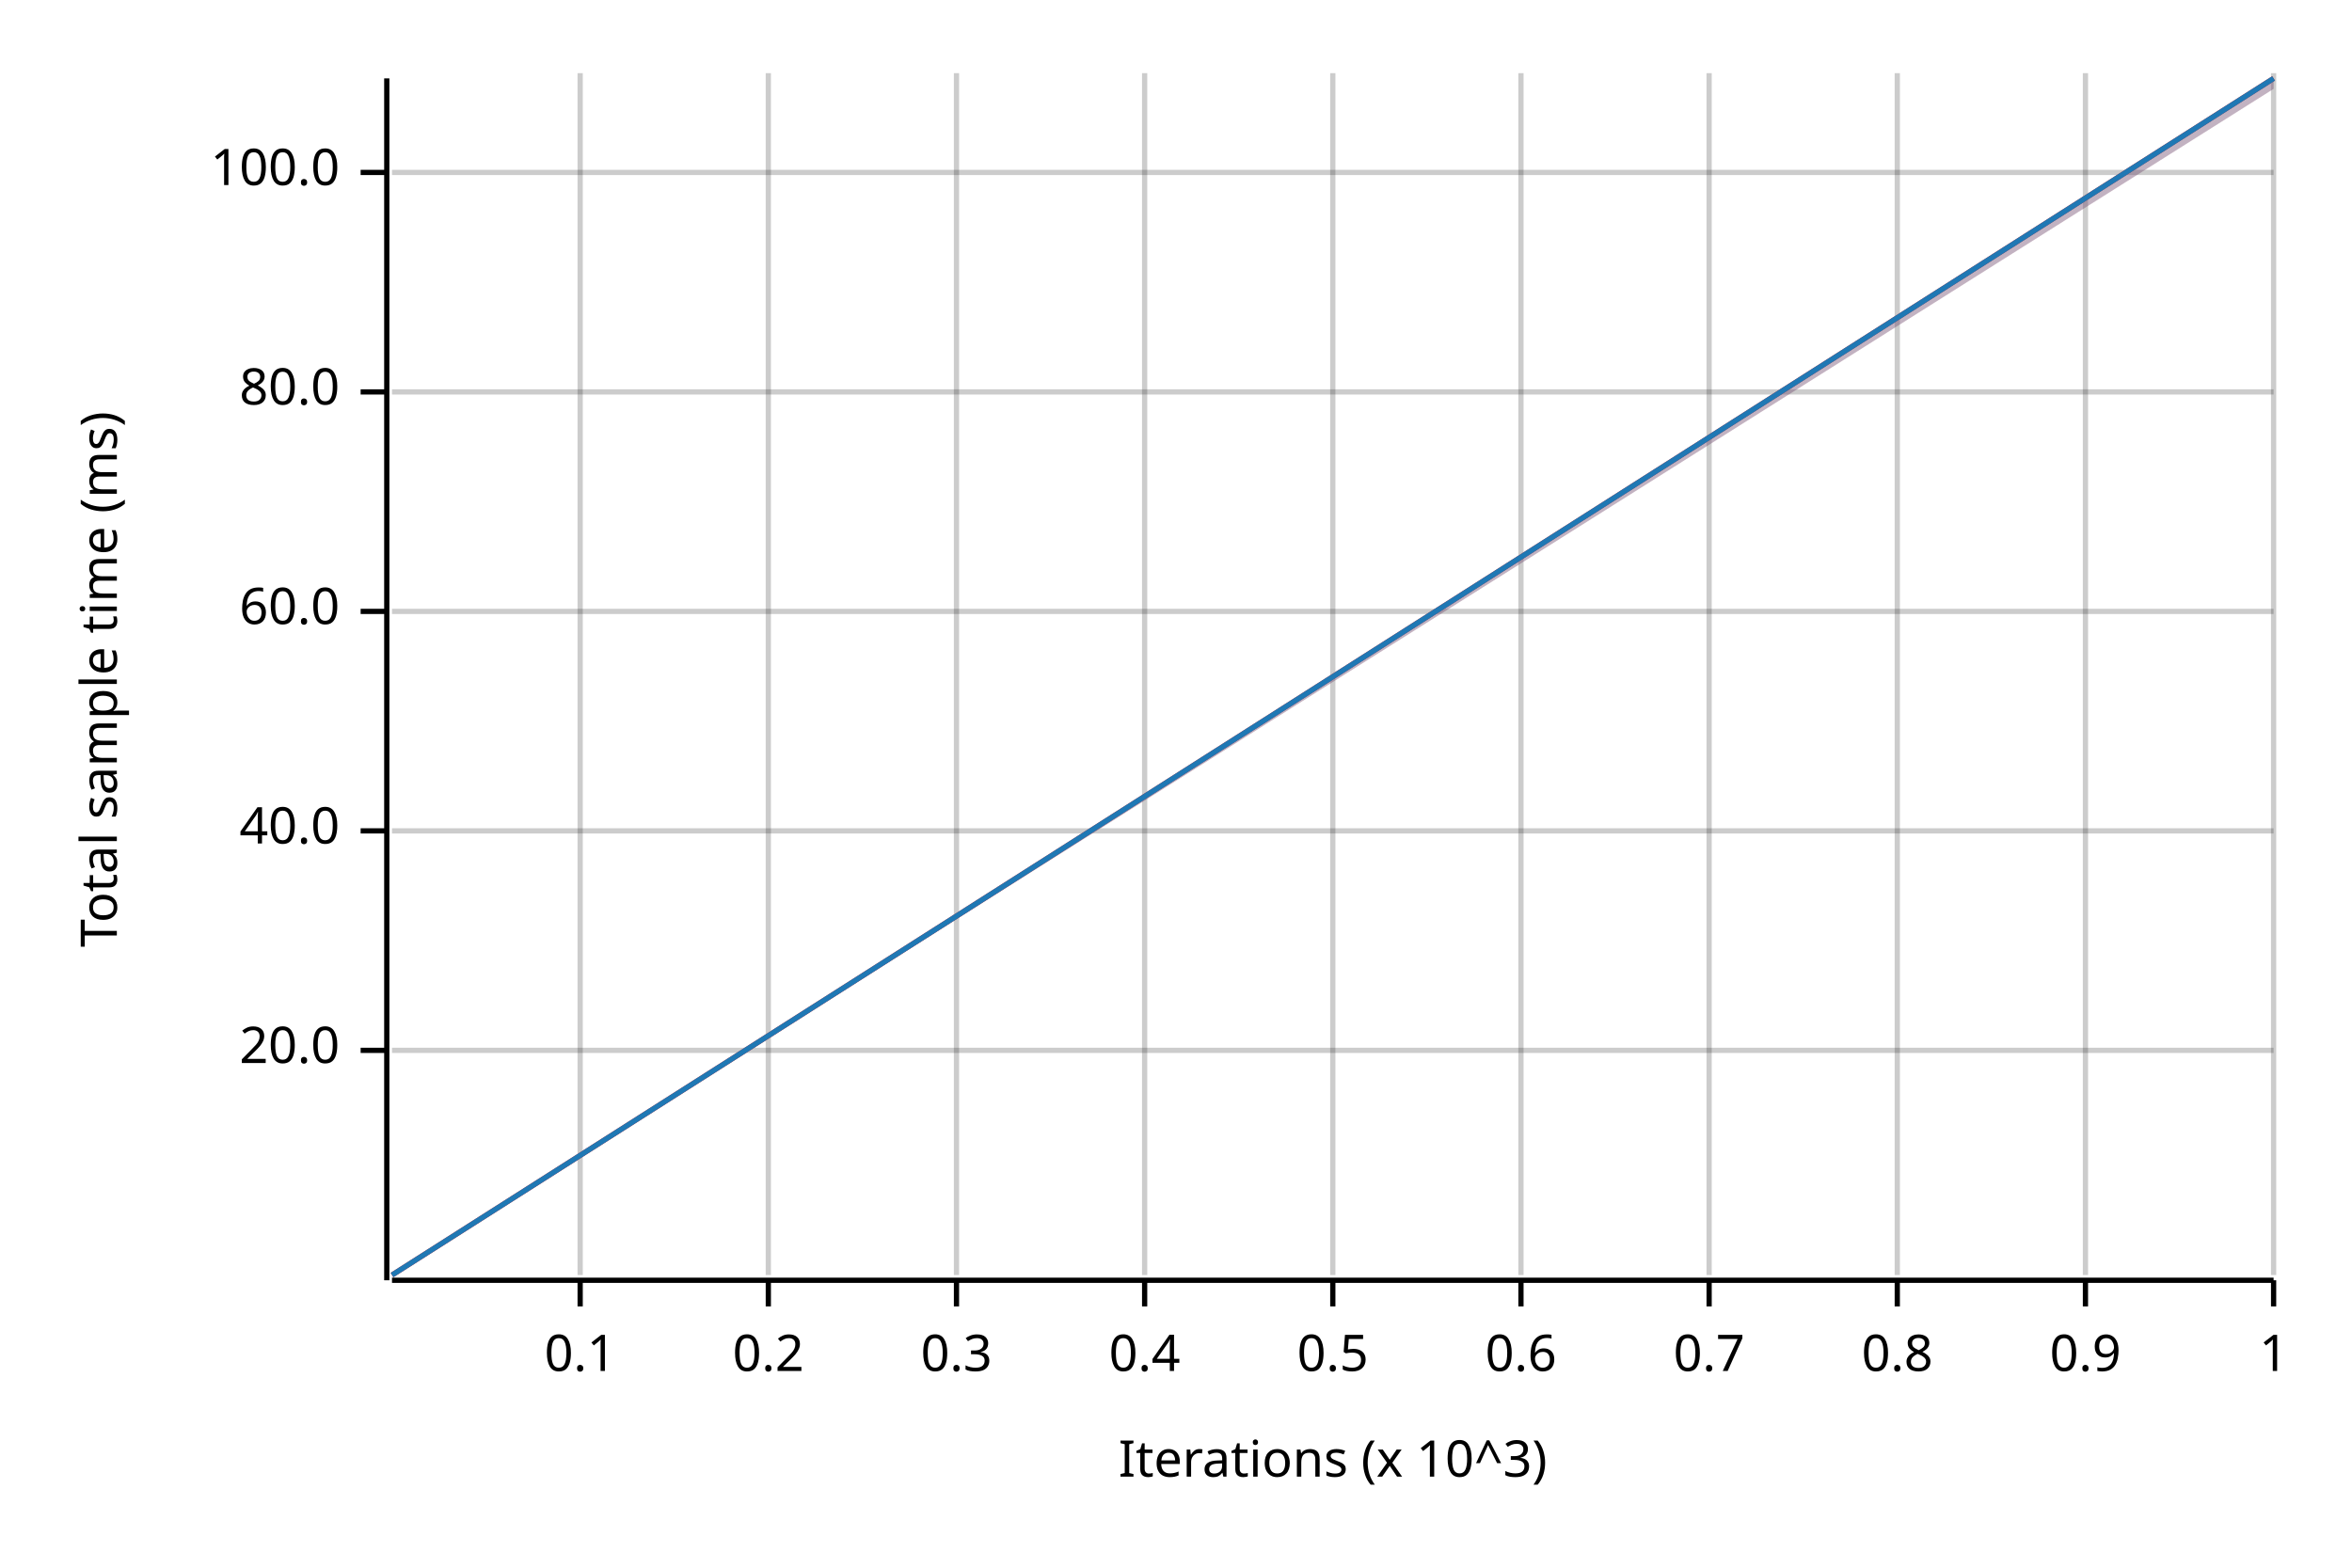
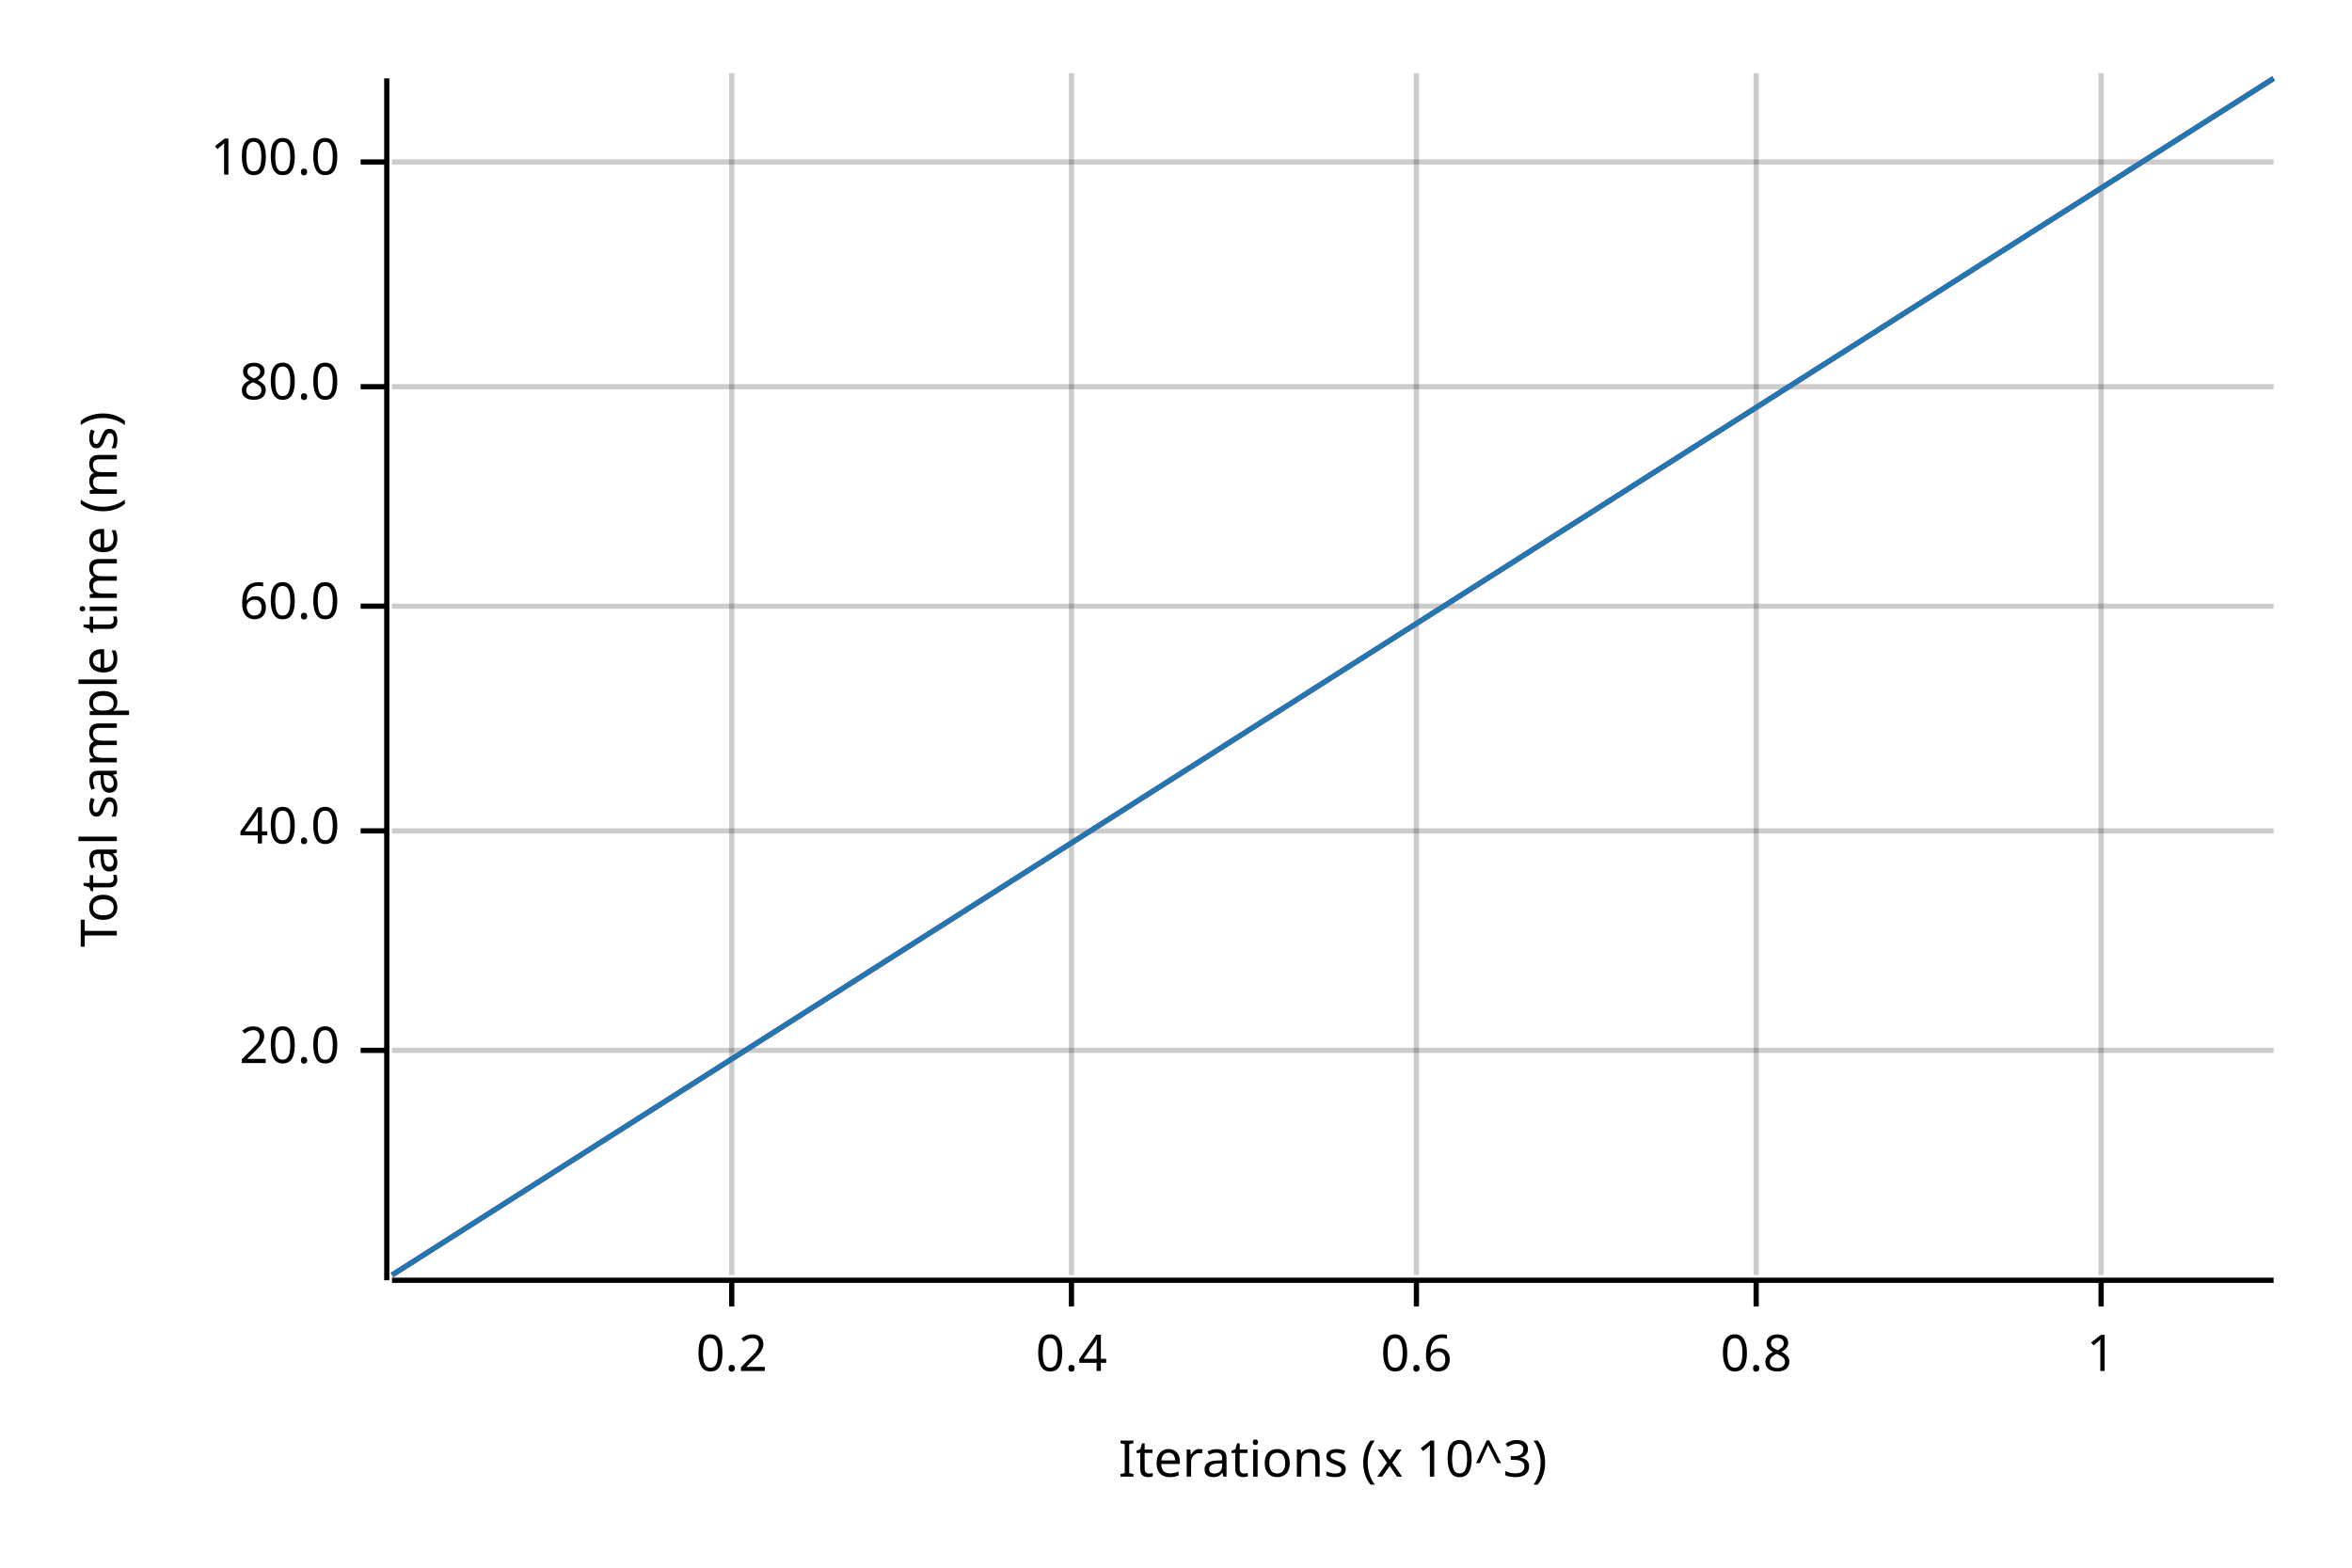
<svg xmlns="http://www.w3.org/2000/svg" width="450" height="300">
  <text x="15" y="130" dy="0.76em" text-anchor="middle" font-family="sans-serif" font-size="9.677" opacity="1" fill="#000000" transform="rotate(270, 15, 130)">
Total sample time (ms)
</text>
  <text x="255" y="285" dy="-0.5ex" text-anchor="middle" font-family="sans-serif" font-size="9.677" opacity="1" fill="#000000">
Iterations (x 10^3)
</text>
-   <line opacity="0.2" stroke="#000000" stroke-width="1" x1="111" y1="244" x2="111" y2="14" />
-   <line opacity="0.2" stroke="#000000" stroke-width="1" x1="147" y1="244" x2="147" y2="14" />
-   <line opacity="0.2" stroke="#000000" stroke-width="1" x1="183" y1="244" x2="183" y2="14" />
-   <line opacity="0.2" stroke="#000000" stroke-width="1" x1="219" y1="244" x2="219" y2="14" />
-   <line opacity="0.2" stroke="#000000" stroke-width="1" x1="255" y1="244" x2="255" y2="14" />
-   <line opacity="0.2" stroke="#000000" stroke-width="1" x1="291" y1="244" x2="291" y2="14" />
-   <line opacity="0.2" stroke="#000000" stroke-width="1" x1="327" y1="244" x2="327" y2="14" />
-   <line opacity="0.2" stroke="#000000" stroke-width="1" x1="363" y1="244" x2="363" y2="14" />
-   <line opacity="0.2" stroke="#000000" stroke-width="1" x1="399" y1="244" x2="399" y2="14" />
-   <line opacity="0.2" stroke="#000000" stroke-width="1" x1="435" y1="244" x2="435" y2="14" />
+   <line opacity="0.2" stroke="#000000" stroke-width="1" x1="140" y1="244" x2="140" y2="14" />
+   <line opacity="0.2" stroke="#000000" stroke-width="1" x1="205" y1="244" x2="205" y2="14" />
+   <line opacity="0.2" stroke="#000000" stroke-width="1" x1="271" y1="244" x2="271" y2="14" />
+   <line opacity="0.2" stroke="#000000" stroke-width="1" x1="336" y1="244" x2="336" y2="14" />
+   <line opacity="0.2" stroke="#000000" stroke-width="1" x1="402" y1="244" x2="402" y2="14" />
  <line opacity="0.2" stroke="#000000" stroke-width="1" x1="75" y1="201" x2="435" y2="201" />
  <line opacity="0.2" stroke="#000000" stroke-width="1" x1="75" y1="159" x2="435" y2="159" />
-   <line opacity="0.2" stroke="#000000" stroke-width="1" x1="75" y1="117" x2="435" y2="117" />
-   <line opacity="0.2" stroke="#000000" stroke-width="1" x1="75" y1="75" x2="435" y2="75" />
-   <line opacity="0.2" stroke="#000000" stroke-width="1" x1="75" y1="33" x2="435" y2="33" />
+   <line opacity="0.2" stroke="#000000" stroke-width="1" x1="75" y1="116" x2="435" y2="116" />
+   <line opacity="0.2" stroke="#000000" stroke-width="1" x1="75" y1="74" x2="435" y2="74" />
+   <line opacity="0.2" stroke="#000000" stroke-width="1" x1="75" y1="31" x2="435" y2="31" />
  <polyline fill="none" opacity="1" stroke="#000000" stroke-width="1" points="74,15 74,245 " />
  <text x="65" y="201" dy="0.5ex" text-anchor="end" font-family="sans-serif" font-size="9.677" opacity="1" fill="#000000">
20.0
</text>
  <polyline fill="none" opacity="1" stroke="#000000" stroke-width="1" points="69,201 74,201 " />
  <text x="65" y="159" dy="0.5ex" text-anchor="end" font-family="sans-serif" font-size="9.677" opacity="1" fill="#000000">
40.0
</text>
  <polyline fill="none" opacity="1" stroke="#000000" stroke-width="1" points="69,159 74,159 " />
-   <text x="65" y="117" dy="0.5ex" text-anchor="end" font-family="sans-serif" font-size="9.677" opacity="1" fill="#000000">
+   <text x="65" y="116" dy="0.5ex" text-anchor="end" font-family="sans-serif" font-size="9.677" opacity="1" fill="#000000">
60.0
</text>
-   <polyline fill="none" opacity="1" stroke="#000000" stroke-width="1" points="69,117 74,117 " />
-   <text x="65" y="75" dy="0.5ex" text-anchor="end" font-family="sans-serif" font-size="9.677" opacity="1" fill="#000000">
+   <polyline fill="none" opacity="1" stroke="#000000" stroke-width="1" points="69,116 74,116 " />
+   <text x="65" y="74" dy="0.5ex" text-anchor="end" font-family="sans-serif" font-size="9.677" opacity="1" fill="#000000">
80.0
</text>
-   <polyline fill="none" opacity="1" stroke="#000000" stroke-width="1" points="69,75 74,75 " />
-   <text x="65" y="33" dy="0.5ex" text-anchor="end" font-family="sans-serif" font-size="9.677" opacity="1" fill="#000000">
+   <polyline fill="none" opacity="1" stroke="#000000" stroke-width="1" points="69,74 74,74 " />
+   <text x="65" y="31" dy="0.5ex" text-anchor="end" font-family="sans-serif" font-size="9.677" opacity="1" fill="#000000">
100.0
</text>
-   <polyline fill="none" opacity="1" stroke="#000000" stroke-width="1" points="69,33 74,33 " />
+   <polyline fill="none" opacity="1" stroke="#000000" stroke-width="1" points="69,31 74,31 " />
  <polyline fill="none" opacity="1" stroke="#000000" stroke-width="1" points="75,245 435,245 " />
-   <text x="111" y="255" dy="0.76em" text-anchor="middle" font-family="sans-serif" font-size="9.677" opacity="1" fill="#000000">
- 0.1
- </text>
-   <polyline fill="none" opacity="1" stroke="#000000" stroke-width="1" points="111,245 111,250 " />
-   <text x="147" y="255" dy="0.76em" text-anchor="middle" font-family="sans-serif" font-size="9.677" opacity="1" fill="#000000">
+   <text x="140" y="255" dy="0.76em" text-anchor="middle" font-family="sans-serif" font-size="9.677" opacity="1" fill="#000000">
0.2
</text>
-   <polyline fill="none" opacity="1" stroke="#000000" stroke-width="1" points="147,245 147,250 " />
-   <text x="183" y="255" dy="0.76em" text-anchor="middle" font-family="sans-serif" font-size="9.677" opacity="1" fill="#000000">
- 0.3
- </text>
-   <polyline fill="none" opacity="1" stroke="#000000" stroke-width="1" points="183,245 183,250 " />
-   <text x="219" y="255" dy="0.76em" text-anchor="middle" font-family="sans-serif" font-size="9.677" opacity="1" fill="#000000">
+   <polyline fill="none" opacity="1" stroke="#000000" stroke-width="1" points="140,245 140,250 " />
+   <text x="205" y="255" dy="0.76em" text-anchor="middle" font-family="sans-serif" font-size="9.677" opacity="1" fill="#000000">
0.4
</text>
-   <polyline fill="none" opacity="1" stroke="#000000" stroke-width="1" points="219,245 219,250 " />
-   <text x="255" y="255" dy="0.76em" text-anchor="middle" font-family="sans-serif" font-size="9.677" opacity="1" fill="#000000">
- 0.5
- </text>
-   <polyline fill="none" opacity="1" stroke="#000000" stroke-width="1" points="255,245 255,250 " />
-   <text x="291" y="255" dy="0.76em" text-anchor="middle" font-family="sans-serif" font-size="9.677" opacity="1" fill="#000000">
+   <polyline fill="none" opacity="1" stroke="#000000" stroke-width="1" points="205,245 205,250 " />
+   <text x="271" y="255" dy="0.76em" text-anchor="middle" font-family="sans-serif" font-size="9.677" opacity="1" fill="#000000">
0.6
</text>
-   <polyline fill="none" opacity="1" stroke="#000000" stroke-width="1" points="291,245 291,250 " />
-   <text x="327" y="255" dy="0.76em" text-anchor="middle" font-family="sans-serif" font-size="9.677" opacity="1" fill="#000000">
- 0.7
- </text>
-   <polyline fill="none" opacity="1" stroke="#000000" stroke-width="1" points="327,245 327,250 " />
-   <text x="363" y="255" dy="0.76em" text-anchor="middle" font-family="sans-serif" font-size="9.677" opacity="1" fill="#000000">
+   <polyline fill="none" opacity="1" stroke="#000000" stroke-width="1" points="271,245 271,250 " />
+   <text x="336" y="255" dy="0.76em" text-anchor="middle" font-family="sans-serif" font-size="9.677" opacity="1" fill="#000000">
0.8
</text>
-   <polyline fill="none" opacity="1" stroke="#000000" stroke-width="1" points="363,245 363,250 " />
-   <text x="399" y="255" dy="0.76em" text-anchor="middle" font-family="sans-serif" font-size="9.677" opacity="1" fill="#000000">
- 0.9
- </text>
-   <polyline fill="none" opacity="1" stroke="#000000" stroke-width="1" points="399,245 399,250 " />
-   <text x="435" y="255" dy="0.76em" text-anchor="middle" font-family="sans-serif" font-size="9.677" opacity="1" fill="#000000">
+   <polyline fill="none" opacity="1" stroke="#000000" stroke-width="1" points="336,245 336,250 " />
+   <text x="402" y="255" dy="0.76em" text-anchor="middle" font-family="sans-serif" font-size="9.677" opacity="1" fill="#000000">
1
</text>
-   <polyline fill="none" opacity="1" stroke="#000000" stroke-width="1" points="435,245 435,250 " />
+   <polyline fill="none" opacity="1" stroke="#000000" stroke-width="1" points="402,245 402,250 " />
  <polyline fill="none" opacity="1" stroke="#E31A1C" stroke-width="1" points="75,244 435,15 " />
-   <polygon opacity="0.25" fill="#E31A1C" points="75,244 435,17 435,15 " />
+   <polygon opacity="0.25" fill="#E31A1C" points="75,244 435,15 435,15 " />
  <polyline fill="none" opacity="1" stroke="#1F78B4" stroke-width="1" points="75,244 435,15 " />
-   <polygon opacity="0.25" fill="#1F78B4" points="75,244 435,17 435,15 " />
+   <polygon opacity="0.25" fill="#1F78B4" points="75,244 435,15 435,15 " />
</svg>
